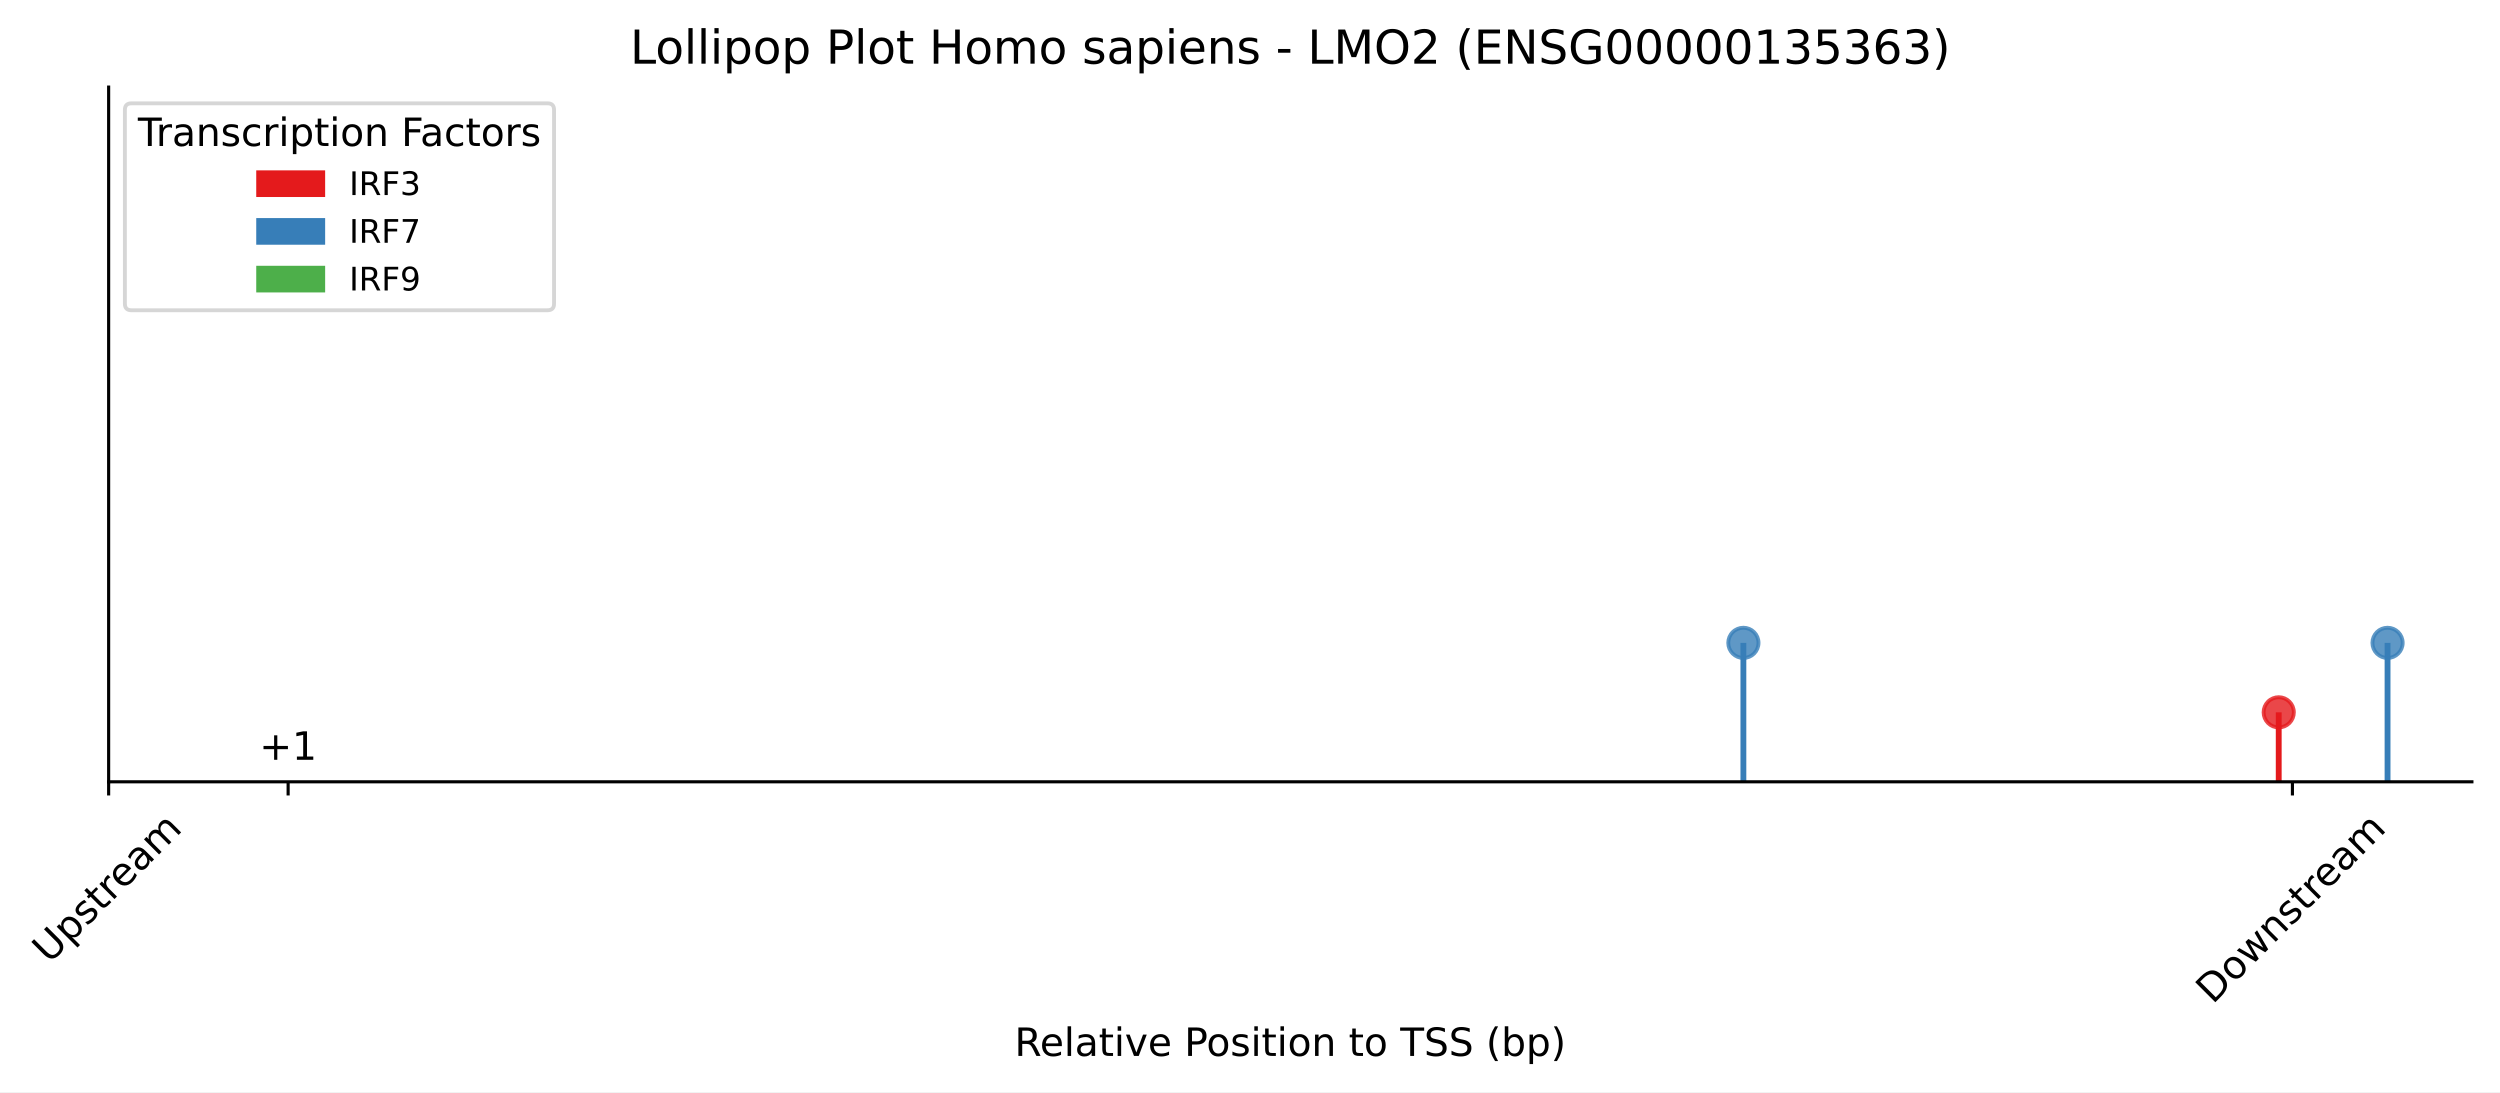
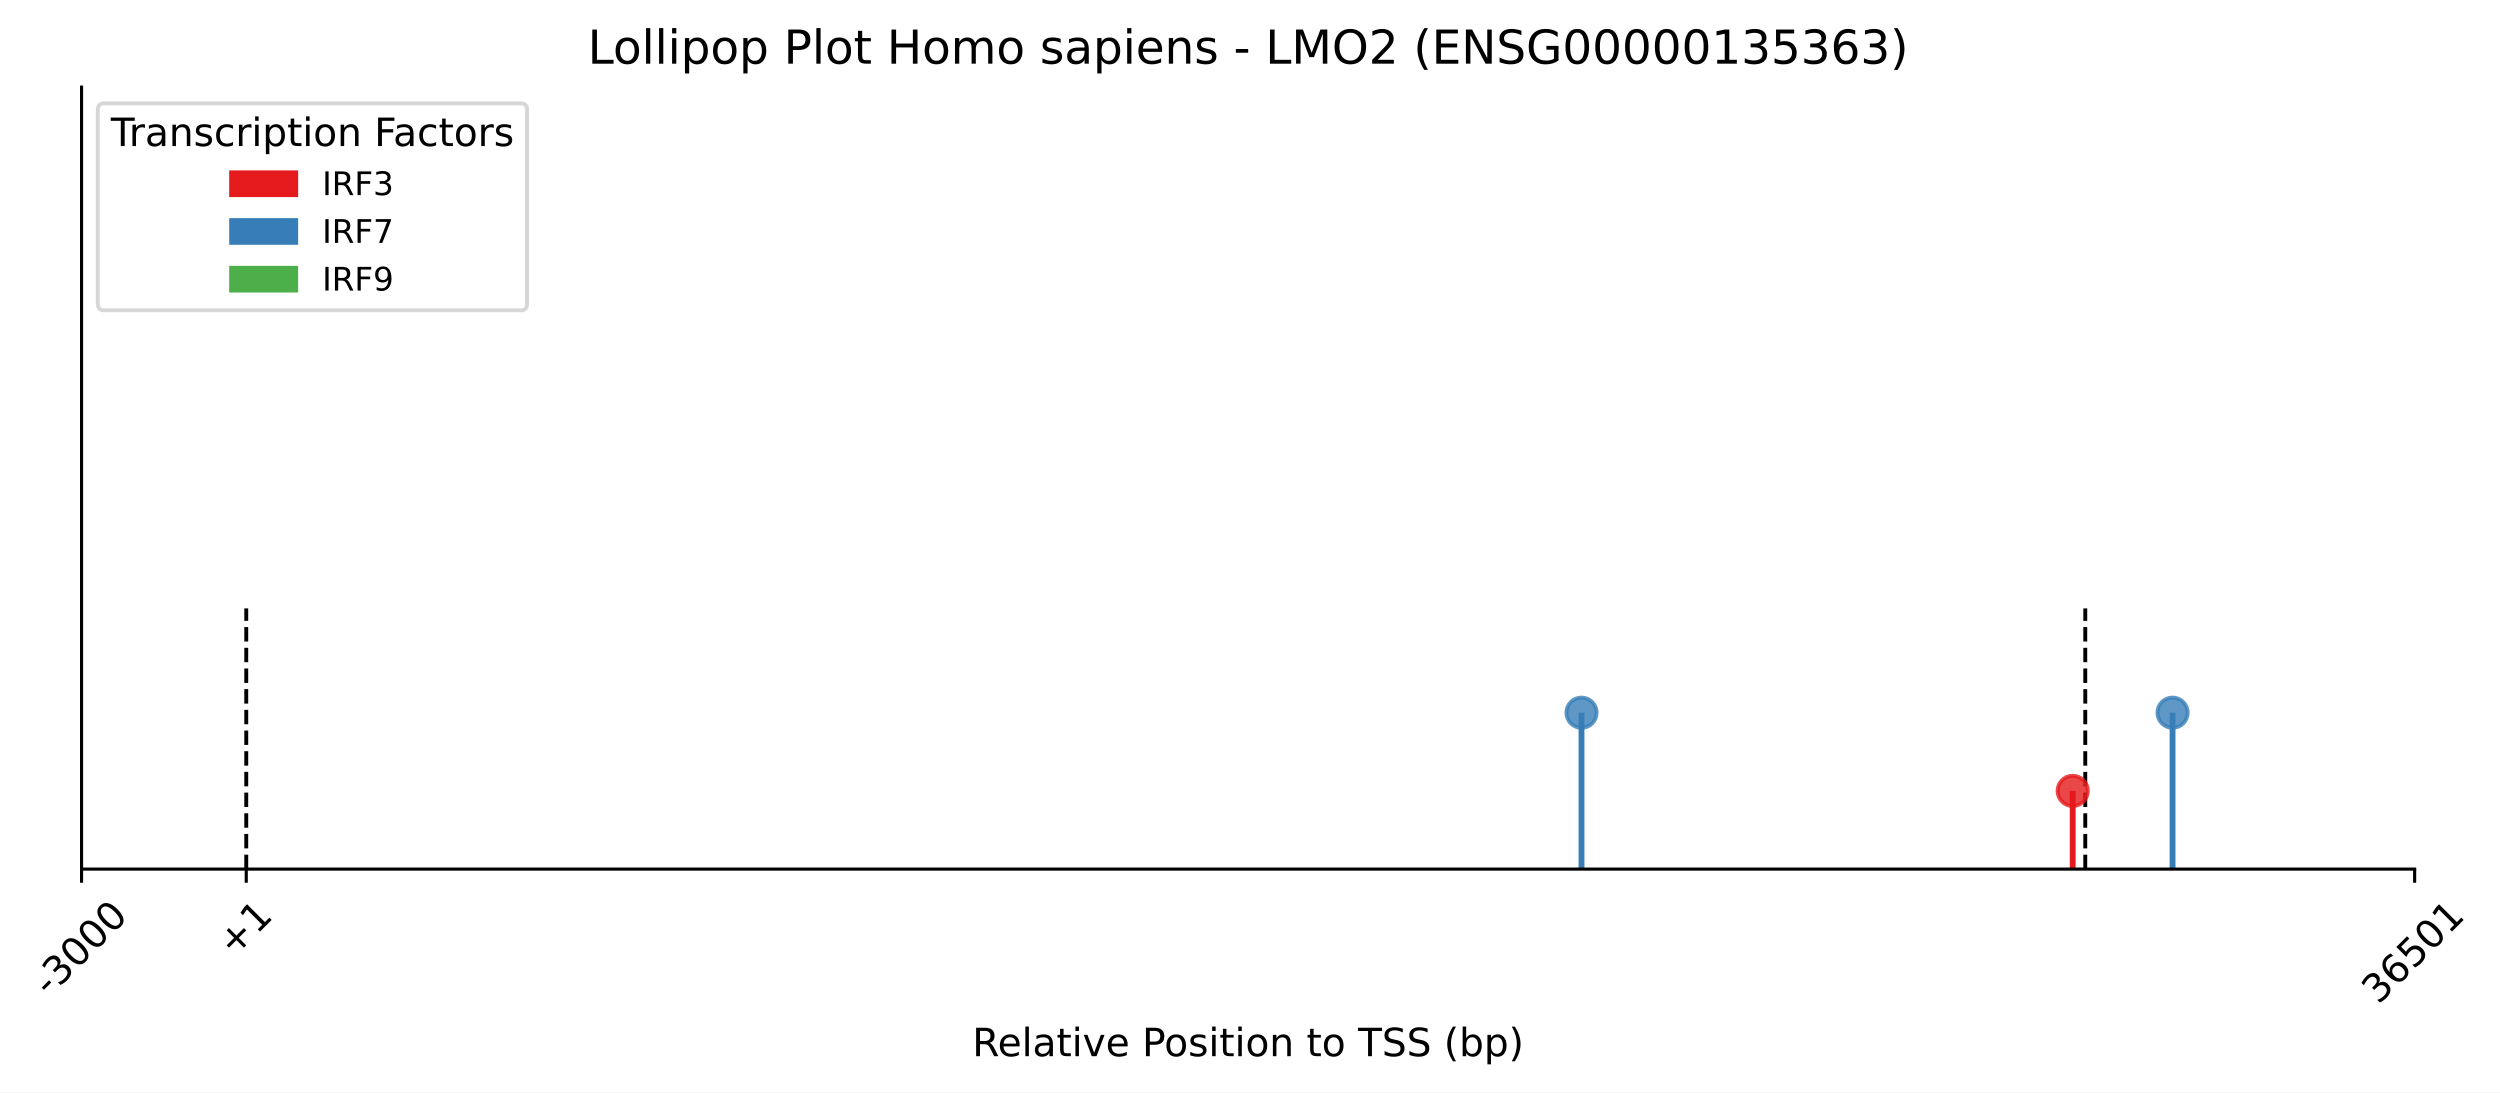
- <svg xmlns="http://www.w3.org/2000/svg" xmlns:xlink="http://www.w3.org/1999/xlink" width="640.663pt" height="279.88pt" viewBox="0 0 640.663 279.88" version="1.1">
+ <svg xmlns="http://www.w3.org/2000/svg" xmlns:xlink="http://www.w3.org/1999/xlink" width="640.479pt" height="279.87pt" viewBox="0 0 640.479 279.87" version="1.1">
  <defs>
    <style type="text/css">*{stroke-linejoin: round; stroke-linecap: butt}</style>
  </defs>
  <g id="figure_1">
    <g id="patch_1">
-       <path d="M 0 279.88  L 640.663 279.88  L 640.663 0  L 0 0  z " style="fill: #ffffff" />
+       <path d="M 0 279.87  L 640.479 279.87  L 640.479 0  L 0 0  z " style="fill: #ffffff" />
    </g>
    <g id="axes_1">
      <g id="patch_2">
-         <path d="M 27.841 200.348  L 633.463 200.348  L 633.463 22.318  L 27.841 22.318  z " style="fill: #ffffff" />
+         <path d="M 20.895 222.654  L 618.61 222.654  L 618.61 22.318  L 20.895 22.318  z " style="fill: #ffffff" />
      </g>
      <g id="matplotlib.axis_1">
        <g id="xtick_1">
          <g id="line2d_1">
            <defs>
-               <path id="m5d1a85215d" d="M 0 0  L 0 3.5  " style="stroke: #000000; stroke-width: 0.8" />
+               <path id="mcbcbaa28d2" d="M 0 0  L 0 3.5  " style="stroke: #000000; stroke-width: 0.8" />
            </defs>
            <g>
-               <use xlink:href="#m5d1a85215d" x="27.841" y="200.348" style="stroke: #000000; stroke-width: 0.8" />
+               <use xlink:href="#mcbcbaa28d2" x="20.895" y="222.654" style="stroke: #000000; stroke-width: 0.8" />
            </g>
          </g>
          <g id="text_1">
-             <g transform="translate(12.57291 247.1605) rotate(-45) scale(0.1 -0.1)">
+             <g transform="translate(12.57291 255.5738) rotate(-45) scale(0.1 -0.1)">
              <defs>
-                 <path id="DejaVuSans-55" d="M 556 4666  L 1191 4666  L 1191 1831  Q 1191 1081 1462 751  Q 1734 422 2344 422  Q 2950 422 3222 751  Q 3494 1081 3494 1831  L 3494 4666  L 4128 4666  L 4128 1753  Q 4128 841 3676 375  Q 3225 -91 2344 -91  Q 1459 -91 1007 375  Q 556 841 556 1753  L 556 4666  z " transform="scale(0.015625)" />
-                 <path id="DejaVuSans-70" d="M 1159 525  L 1159 -1331  L 581 -1331  L 581 3500  L 1159 3500  L 1159 2969  Q 1341 3281 1617 3432  Q 1894 3584 2278 3584  Q 2916 3584 3314 3078  Q 3713 2572 3713 1747  Q 3713 922 3314 415  Q 2916 -91 2278 -91  Q 1894 -91 1617 61  Q 1341 213 1159 525  z M 3116 1747  Q 3116 2381 2855 2742  Q 2594 3103 2138 3103  Q 1681 3103 1420 2742  Q 1159 2381 1159 1747  Q 1159 1113 1420 752  Q 1681 391 2138 391  Q 2594 391 2855 752  Q 3116 1113 3116 1747  z " transform="scale(0.015625)" />
-                 <path id="DejaVuSans-73" d="M 2834 3397  L 2834 2853  Q 2591 2978 2328 3040  Q 2066 3103 1784 3103  Q 1356 3103 1142 2972  Q 928 2841 928 2578  Q 928 2378 1081 2264  Q 1234 2150 1697 2047  L 1894 2003  Q 2506 1872 2764 1633  Q 3022 1394 3022 966  Q 3022 478 2636 193  Q 2250 -91 1575 -91  Q 1294 -91 989 -36  Q 684 19 347 128  L 347 722  Q 666 556 975 473  Q 1284 391 1588 391  Q 1994 391 2212 530  Q 2431 669 2431 922  Q 2431 1156 2273 1281  Q 2116 1406 1581 1522  L 1381 1569  Q 847 1681 609 1914  Q 372 2147 372 2553  Q 372 3047 722 3315  Q 1072 3584 1716 3584  Q 2034 3584 2315 3537  Q 2597 3491 2834 3397  z " transform="scale(0.015625)" />
-                 <path id="DejaVuSans-74" d="M 1172 4494  L 1172 3500  L 2356 3500  L 2356 3053  L 1172 3053  L 1172 1153  Q 1172 725 1289 603  Q 1406 481 1766 481  L 2356 481  L 2356 0  L 1766 0  Q 1100 0 847 248  Q 594 497 594 1153  L 594 3053  L 172 3053  L 172 3500  L 594 3500  L 594 4494  L 1172 4494  z " transform="scale(0.015625)" />
-                 <path id="DejaVuSans-72" d="M 2631 2963  Q 2534 3019 2420 3045  Q 2306 3072 2169 3072  Q 1681 3072 1420 2755  Q 1159 2438 1159 1844  L 1159 0  L 581 0  L 581 3500  L 1159 3500  L 1159 2956  Q 1341 3275 1631 3429  Q 1922 3584 2338 3584  Q 2397 3584 2469 3576  Q 2541 3569 2628 3553  L 2631 2963  z " transform="scale(0.015625)" />
-                 <path id="DejaVuSans-65" d="M 3597 1894  L 3597 1613  L 953 1613  Q 991 1019 1311 708  Q 1631 397 2203 397  Q 2534 397 2845 478  Q 3156 559 3463 722  L 3463 178  Q 3153 47 2828 -22  Q 2503 -91 2169 -91  Q 1331 -91 842 396  Q 353 884 353 1716  Q 353 2575 817 3079  Q 1281 3584 2069 3584  Q 2775 3584 3186 3129  Q 3597 2675 3597 1894  z M 3022 2063  Q 3016 2534 2758 2815  Q 2500 3097 2075 3097  Q 1594 3097 1305 2825  Q 1016 2553 972 2059  L 3022 2063  z " transform="scale(0.015625)" />
-                 <path id="DejaVuSans-61" d="M 2194 1759  Q 1497 1759 1228 1600  Q 959 1441 959 1056  Q 959 750 1161 570  Q 1363 391 1709 391  Q 2188 391 2477 730  Q 2766 1069 2766 1631  L 2766 1759  L 2194 1759  z M 3341 1997  L 3341 0  L 2766 0  L 2766 531  Q 2569 213 2275 61  Q 1981 -91 1556 -91  Q 1019 -91 701 211  Q 384 513 384 1019  Q 384 1609 779 1909  Q 1175 2209 1959 2209  L 2766 2209  L 2766 2266  Q 2766 2663 2505 2880  Q 2244 3097 1772 3097  Q 1472 3097 1187 3025  Q 903 2953 641 2809  L 641 3341  Q 956 3463 1253 3523  Q 1550 3584 1831 3584  Q 2591 3584 2966 3190  Q 3341 2797 3341 1997  z " transform="scale(0.015625)" />
-                 <path id="DejaVuSans-6d" d="M 3328 2828  Q 3544 3216 3844 3400  Q 4144 3584 4550 3584  Q 5097 3584 5394 3201  Q 5691 2819 5691 2113  L 5691 0  L 5113 0  L 5113 2094  Q 5113 2597 4934 2840  Q 4756 3084 4391 3084  Q 3944 3084 3684 2787  Q 3425 2491 3425 1978  L 3425 0  L 2847 0  L 2847 2094  Q 2847 2600 2669 2842  Q 2491 3084 2119 3084  Q 1678 3084 1418 2786  Q 1159 2488 1159 1978  L 1159 0  L 581 0  L 581 3500  L 1159 3500  L 1159 2956  Q 1356 3278 1631 3431  Q 1906 3584 2284 3584  Q 2666 3584 2933 3390  Q 3200 3197 3328 2828  z " transform="scale(0.015625)" />
+                 <path id="DejaVuSans-2d" d="M 313 2009  L 1997 2009  L 1997 1497  L 313 1497  L 313 2009  z " transform="scale(0.015625)" />
+                 <path id="DejaVuSans-33" d="M 2597 2516  Q 3050 2419 3304 2112  Q 3559 1806 3559 1356  Q 3559 666 3084 287  Q 2609 -91 1734 -91  Q 1441 -91 1130 -33  Q 819 25 488 141  L 488 750  Q 750 597 1062 519  Q 1375 441 1716 441  Q 2309 441 2620 675  Q 2931 909 2931 1356  Q 2931 1769 2642 2001  Q 2353 2234 1838 2234  L 1294 2234  L 1294 2753  L 1863 2753  Q 2328 2753 2575 2939  Q 2822 3125 2822 3475  Q 2822 3834 2567 4026  Q 2313 4219 1838 4219  Q 1578 4219 1281 4162  Q 984 4106 628 3988  L 628 4550  Q 988 4650 1302 4700  Q 1616 4750 1894 4750  Q 2613 4750 3031 4423  Q 3450 4097 3450 3541  Q 3450 3153 3228 2886  Q 3006 2619 2597 2516  z " transform="scale(0.015625)" />
+                 <path id="DejaVuSans-30" d="M 2034 4250  Q 1547 4250 1301 3770  Q 1056 3291 1056 2328  Q 1056 1369 1301 889  Q 1547 409 2034 409  Q 2525 409 2770 889  Q 3016 1369 3016 2328  Q 3016 3291 2770 3770  Q 2525 4250 2034 4250  z M 2034 4750  Q 2819 4750 3233 4129  Q 3647 3509 3647 2328  Q 3647 1150 3233 529  Q 2819 -91 2034 -91  Q 1250 -91 836 529  Q 422 1150 422 2328  Q 422 3509 836 4129  Q 1250 4750 2034 4750  z " transform="scale(0.015625)" />
              </defs>
-               <use xlink:href="#DejaVuSans-55" />
-               <use xlink:href="#DejaVuSans-70" x="73.193" />
-               <use xlink:href="#DejaVuSans-73" x="136.67" />
-               <use xlink:href="#DejaVuSans-74" x="188.77" />
-               <use xlink:href="#DejaVuSans-72" x="227.979" />
-               <use xlink:href="#DejaVuSans-65" x="266.842" />
-               <use xlink:href="#DejaVuSans-61" x="328.365" />
-               <use xlink:href="#DejaVuSans-6d" x="389.645" />
+               <use xlink:href="#DejaVuSans-2d" />
+               <use xlink:href="#DejaVuSans-33" x="36.084" />
+               <use xlink:href="#DejaVuSans-30" x="99.707" />
+               <use xlink:href="#DejaVuSans-30" x="163.33" />
+               <use xlink:href="#DejaVuSans-30" x="226.953" />
            </g>
          </g>
        </g>
        <g id="xtick_2">
          <g id="line2d_2">
            <g>
-               <use xlink:href="#m5d1a85215d" x="73.837" y="200.348" style="stroke: #000000; stroke-width: 0.8" />
+               <use xlink:href="#mcbcbaa28d2" x="63.086" y="222.654" style="stroke: #000000; stroke-width: 0.8" />
+             </g>
+           </g>
+           <g id="text_2">
+             <g transform="translate(59.82486 245.4511) rotate(-45) scale(0.1 -0.1)">
+               <defs>
+                 <path id="DejaVuSans-2b" d="M 2944 4013  L 2944 2272  L 4684 2272  L 4684 1741  L 2944 1741  L 2944 0  L 2419 0  L 2419 1741  L 678 1741  L 678 2272  L 2419 2272  L 2419 4013  L 2944 4013  z " transform="scale(0.015625)" />
+                 <path id="DejaVuSans-31" d="M 794 531  L 1825 531  L 1825 4091  L 703 3866  L 703 4441  L 1819 4666  L 2450 4666  L 2450 531  L 3481 531  L 3481 0  L 794 0  L 794 531  z " transform="scale(0.015625)" />
+               </defs>
+               <use xlink:href="#DejaVuSans-2b" />
+               <use xlink:href="#DejaVuSans-31" x="83.789" />
            </g>
          </g>
        </g>
        <g id="xtick_3">
          <g id="line2d_3">
            <g>
-               <use xlink:href="#m5d1a85215d" x="587.468" y="200.348" style="stroke: #000000; stroke-width: 0.8" />
-             </g>
-           </g>
-           <g id="text_2">
-             <g transform="translate(567.0135 257.5318) rotate(-45) scale(0.1 -0.1)">
+               <use xlink:href="#mcbcbaa28d2" x="618.61" y="222.654" style="stroke: #000000; stroke-width: 0.8" />
+             </g>
+           </g>
+           <g id="text_3">
+             <g transform="translate(609.3134 257.5216) rotate(-45) scale(0.1 -0.1)">
              <defs>
-                 <path id="DejaVuSans-44" d="M 1259 4147  L 1259 519  L 2022 519  Q 2988 519 3436 956  Q 3884 1394 3884 2338  Q 3884 3275 3436 3711  Q 2988 4147 2022 4147  L 1259 4147  z M 628 4666  L 1925 4666  Q 3281 4666 3915 4102  Q 4550 3538 4550 2338  Q 4550 1131 3912 565  Q 3275 0 1925 0  L 628 0  L 628 4666  z " transform="scale(0.015625)" />
-                 <path id="DejaVuSans-6f" d="M 1959 3097  Q 1497 3097 1228 2736  Q 959 2375 959 1747  Q 959 1119 1226 758  Q 1494 397 1959 397  Q 2419 397 2687 759  Q 2956 1122 2956 1747  Q 2956 2369 2687 2733  Q 2419 3097 1959 3097  z M 1959 3584  Q 2709 3584 3137 3096  Q 3566 2609 3566 1747  Q 3566 888 3137 398  Q 2709 -91 1959 -91  Q 1206 -91 779 398  Q 353 888 353 1747  Q 353 2609 779 3096  Q 1206 3584 1959 3584  z " transform="scale(0.015625)" />
-                 <path id="DejaVuSans-77" d="M 269 3500  L 844 3500  L 1563 769  L 2278 3500  L 2956 3500  L 3675 769  L 4391 3500  L 4966 3500  L 4050 0  L 3372 0  L 2619 2869  L 1863 0  L 1184 0  L 269 3500  z " transform="scale(0.015625)" />
-                 <path id="DejaVuSans-6e" d="M 3513 2113  L 3513 0  L 2938 0  L 2938 2094  Q 2938 2591 2744 2837  Q 2550 3084 2163 3084  Q 1697 3084 1428 2787  Q 1159 2491 1159 1978  L 1159 0  L 581 0  L 581 3500  L 1159 3500  L 1159 2956  Q 1366 3272 1645 3428  Q 1925 3584 2291 3584  Q 2894 3584 3203 3211  Q 3513 2838 3513 2113  z " transform="scale(0.015625)" />
+                 <path id="DejaVuSans-36" d="M 2113 2584  Q 1688 2584 1439 2293  Q 1191 2003 1191 1497  Q 1191 994 1439 701  Q 1688 409 2113 409  Q 2538 409 2786 701  Q 3034 994 3034 1497  Q 3034 2003 2786 2293  Q 2538 2584 2113 2584  z M 3366 4563  L 3366 3988  Q 3128 4100 2886 4159  Q 2644 4219 2406 4219  Q 1781 4219 1451 3797  Q 1122 3375 1075 2522  Q 1259 2794 1537 2939  Q 1816 3084 2150 3084  Q 2853 3084 3261 2657  Q 3669 2231 3669 1497  Q 3669 778 3244 343  Q 2819 -91 2113 -91  Q 1303 -91 875 529  Q 447 1150 447 2328  Q 447 3434 972 4092  Q 1497 4750 2381 4750  Q 2619 4750 2861 4703  Q 3103 4656 3366 4563  z " transform="scale(0.015625)" />
+                 <path id="DejaVuSans-35" d="M 691 4666  L 3169 4666  L 3169 4134  L 1269 4134  L 1269 2991  Q 1406 3038 1543 3061  Q 1681 3084 1819 3084  Q 2600 3084 3056 2656  Q 3513 2228 3513 1497  Q 3513 744 3044 326  Q 2575 -91 1722 -91  Q 1428 -91 1123 -41  Q 819 9 494 109  L 494 744  Q 775 591 1075 516  Q 1375 441 1709 441  Q 2250 441 2565 725  Q 2881 1009 2881 1497  Q 2881 1984 2565 2268  Q 2250 2553 1709 2553  Q 1456 2553 1204 2497  Q 953 2441 691 2322  L 691 4666  z " transform="scale(0.015625)" />
              </defs>
-               <use xlink:href="#DejaVuSans-44" />
-               <use xlink:href="#DejaVuSans-6f" x="77.002" />
-               <use xlink:href="#DejaVuSans-77" x="138.184" />
-               <use xlink:href="#DejaVuSans-6e" x="219.971" />
-               <use xlink:href="#DejaVuSans-73" x="283.35" />
-               <use xlink:href="#DejaVuSans-74" x="335.449" />
-               <use xlink:href="#DejaVuSans-72" x="374.658" />
-               <use xlink:href="#DejaVuSans-65" x="413.521" />
-               <use xlink:href="#DejaVuSans-61" x="475.045" />
-               <use xlink:href="#DejaVuSans-6d" x="536.324" />
-             </g>
-           </g>
-         </g>
-         <g id="text_3">
-           <g transform="translate(259.996 270.6008) scale(0.1 -0.1)">
+               <use xlink:href="#DejaVuSans-33" />
+               <use xlink:href="#DejaVuSans-36" x="63.623" />
+               <use xlink:href="#DejaVuSans-35" x="127.246" />
+               <use xlink:href="#DejaVuSans-30" x="190.869" />
+               <use xlink:href="#DejaVuSans-31" x="254.492" />
+             </g>
+           </g>
+         </g>
+         <g id="text_4">
+           <g transform="translate(249.0962 270.5906) scale(0.1 -0.1)">
            <defs>
              <path id="DejaVuSans-52" d="M 2841 2188  Q 3044 2119 3236 1894  Q 3428 1669 3622 1275  L 4263 0  L 3584 0  L 2988 1197  Q 2756 1666 2539 1819  Q 2322 1972 1947 1972  L 1259 1972  L 1259 0  L 628 0  L 628 4666  L 2053 4666  Q 2853 4666 3247 4331  Q 3641 3997 3641 3322  Q 3641 2881 3436 2590  Q 3231 2300 2841 2188  z M 1259 4147  L 1259 2491  L 2053 2491  Q 2509 2491 2742 2702  Q 2975 2913 2975 3322  Q 2975 3731 2742 3939  Q 2509 4147 2053 4147  L 1259 4147  z " transform="scale(0.015625)" />
+               <path id="DejaVuSans-65" d="M 3597 1894  L 3597 1613  L 953 1613  Q 991 1019 1311 708  Q 1631 397 2203 397  Q 2534 397 2845 478  Q 3156 559 3463 722  L 3463 178  Q 3153 47 2828 -22  Q 2503 -91 2169 -91  Q 1331 -91 842 396  Q 353 884 353 1716  Q 353 2575 817 3079  Q 1281 3584 2069 3584  Q 2775 3584 3186 3129  Q 3597 2675 3597 1894  z M 3022 2063  Q 3016 2534 2758 2815  Q 2500 3097 2075 3097  Q 1594 3097 1305 2825  Q 1016 2553 972 2059  L 3022 2063  z " transform="scale(0.015625)" />
              <path id="DejaVuSans-6c" d="M 603 4863  L 1178 4863  L 1178 0  L 603 0  L 603 4863  z " transform="scale(0.015625)" />
+               <path id="DejaVuSans-61" d="M 2194 1759  Q 1497 1759 1228 1600  Q 959 1441 959 1056  Q 959 750 1161 570  Q 1363 391 1709 391  Q 2188 391 2477 730  Q 2766 1069 2766 1631  L 2766 1759  L 2194 1759  z M 3341 1997  L 3341 0  L 2766 0  L 2766 531  Q 2569 213 2275 61  Q 1981 -91 1556 -91  Q 1019 -91 701 211  Q 384 513 384 1019  Q 384 1609 779 1909  Q 1175 2209 1959 2209  L 2766 2209  L 2766 2266  Q 2766 2663 2505 2880  Q 2244 3097 1772 3097  Q 1472 3097 1187 3025  Q 903 2953 641 2809  L 641 3341  Q 956 3463 1253 3523  Q 1550 3584 1831 3584  Q 2591 3584 2966 3190  Q 3341 2797 3341 1997  z " transform="scale(0.015625)" />
+               <path id="DejaVuSans-74" d="M 1172 4494  L 1172 3500  L 2356 3500  L 2356 3053  L 1172 3053  L 1172 1153  Q 1172 725 1289 603  Q 1406 481 1766 481  L 2356 481  L 2356 0  L 1766 0  Q 1100 0 847 248  Q 594 497 594 1153  L 594 3053  L 172 3053  L 172 3500  L 594 3500  L 594 4494  L 1172 4494  z " transform="scale(0.015625)" />
              <path id="DejaVuSans-69" d="M 603 3500  L 1178 3500  L 1178 0  L 603 0  L 603 3500  z M 603 4863  L 1178 4863  L 1178 4134  L 603 4134  L 603 4863  z " transform="scale(0.015625)" />
              <path id="DejaVuSans-76" d="M 191 3500  L 800 3500  L 1894 563  L 2988 3500  L 3597 3500  L 2284 0  L 1503 0  L 191 3500  z " transform="scale(0.015625)" />
              <path id="DejaVuSans-20" transform="scale(0.015625)" />
              <path id="DejaVuSans-50" d="M 1259 4147  L 1259 2394  L 2053 2394  Q 2494 2394 2734 2622  Q 2975 2850 2975 3272  Q 2975 3691 2734 3919  Q 2494 4147 2053 4147  L 1259 4147  z M 628 4666  L 2053 4666  Q 2838 4666 3239 4311  Q 3641 3956 3641 3272  Q 3641 2581 3239 2228  Q 2838 1875 2053 1875  L 1259 1875  L 1259 0  L 628 0  L 628 4666  z " transform="scale(0.015625)" />
+               <path id="DejaVuSans-6f" d="M 1959 3097  Q 1497 3097 1228 2736  Q 959 2375 959 1747  Q 959 1119 1226 758  Q 1494 397 1959 397  Q 2419 397 2687 759  Q 2956 1122 2956 1747  Q 2956 2369 2687 2733  Q 2419 3097 1959 3097  z M 1959 3584  Q 2709 3584 3137 3096  Q 3566 2609 3566 1747  Q 3566 888 3137 398  Q 2709 -91 1959 -91  Q 1206 -91 779 398  Q 353 888 353 1747  Q 353 2609 779 3096  Q 1206 3584 1959 3584  z " transform="scale(0.015625)" />
+               <path id="DejaVuSans-73" d="M 2834 3397  L 2834 2853  Q 2591 2978 2328 3040  Q 2066 3103 1784 3103  Q 1356 3103 1142 2972  Q 928 2841 928 2578  Q 928 2378 1081 2264  Q 1234 2150 1697 2047  L 1894 2003  Q 2506 1872 2764 1633  Q 3022 1394 3022 966  Q 3022 478 2636 193  Q 2250 -91 1575 -91  Q 1294 -91 989 -36  Q 684 19 347 128  L 347 722  Q 666 556 975 473  Q 1284 391 1588 391  Q 1994 391 2212 530  Q 2431 669 2431 922  Q 2431 1156 2273 1281  Q 2116 1406 1581 1522  L 1381 1569  Q 847 1681 609 1914  Q 372 2147 372 2553  Q 372 3047 722 3315  Q 1072 3584 1716 3584  Q 2034 3584 2315 3537  Q 2597 3491 2834 3397  z " transform="scale(0.015625)" />
+               <path id="DejaVuSans-6e" d="M 3513 2113  L 3513 0  L 2938 0  L 2938 2094  Q 2938 2591 2744 2837  Q 2550 3084 2163 3084  Q 1697 3084 1428 2787  Q 1159 2491 1159 1978  L 1159 0  L 581 0  L 581 3500  L 1159 3500  L 1159 2956  Q 1366 3272 1645 3428  Q 1925 3584 2291 3584  Q 2894 3584 3203 3211  Q 3513 2838 3513 2113  z " transform="scale(0.015625)" />
              <path id="DejaVuSans-54" d="M -19 4666  L 3928 4666  L 3928 4134  L 2272 4134  L 2272 0  L 1638 0  L 1638 4134  L -19 4134  L -19 4666  z " transform="scale(0.015625)" />
              <path id="DejaVuSans-53" d="M 3425 4513  L 3425 3897  Q 3066 4069 2747 4153  Q 2428 4238 2131 4238  Q 1616 4238 1336 4038  Q 1056 3838 1056 3469  Q 1056 3159 1242 3001  Q 1428 2844 1947 2747  L 2328 2669  Q 3034 2534 3370 2195  Q 3706 1856 3706 1288  Q 3706 609 3251 259  Q 2797 -91 1919 -91  Q 1588 -91 1214 -16  Q 841 59 441 206  L 441 856  Q 825 641 1194 531  Q 1563 422 1919 422  Q 2459 422 2753 634  Q 3047 847 3047 1241  Q 3047 1584 2836 1778  Q 2625 1972 2144 2069  L 1759 2144  Q 1053 2284 737 2584  Q 422 2884 422 3419  Q 422 4038 858 4394  Q 1294 4750 2059 4750  Q 2388 4750 2728 4690  Q 3069 4631 3425 4513  z " transform="scale(0.015625)" />
              <path id="DejaVuSans-28" d="M 1984 4856  Q 1566 4138 1362 3434  Q 1159 2731 1159 2009  Q 1159 1288 1364 580  Q 1569 -128 1984 -844  L 1484 -844  Q 1016 -109 783 600  Q 550 1309 550 2009  Q 550 2706 781 3412  Q 1013 4119 1484 4856  L 1984 4856  z " transform="scale(0.015625)" />
              <path id="DejaVuSans-62" d="M 3116 1747  Q 3116 2381 2855 2742  Q 2594 3103 2138 3103  Q 1681 3103 1420 2742  Q 1159 2381 1159 1747  Q 1159 1113 1420 752  Q 1681 391 2138 391  Q 2594 391 2855 752  Q 3116 1113 3116 1747  z M 1159 2969  Q 1341 3281 1617 3432  Q 1894 3584 2278 3584  Q 2916 3584 3314 3078  Q 3713 2572 3713 1747  Q 3713 922 3314 415  Q 2916 -91 2278 -91  Q 1894 -91 1617 61  Q 1341 213 1159 525  L 1159 0  L 581 0  L 581 4863  L 1159 4863  L 1159 2969  z " transform="scale(0.015625)" />
+               <path id="DejaVuSans-70" d="M 1159 525  L 1159 -1331  L 581 -1331  L 581 3500  L 1159 3500  L 1159 2969  Q 1341 3281 1617 3432  Q 1894 3584 2278 3584  Q 2916 3584 3314 3078  Q 3713 2572 3713 1747  Q 3713 922 3314 415  Q 2916 -91 2278 -91  Q 1894 -91 1617 61  Q 1341 213 1159 525  z M 3116 1747  Q 3116 2381 2855 2742  Q 2594 3103 2138 3103  Q 1681 3103 1420 2742  Q 1159 2381 1159 1747  Q 1159 1113 1420 752  Q 1681 391 2138 391  Q 2594 391 2855 752  Q 3116 1113 3116 1747  z " transform="scale(0.015625)" />
              <path id="DejaVuSans-29" d="M 513 4856  L 1013 4856  Q 1481 4119 1714 3412  Q 1947 2706 1947 2009  Q 1947 1309 1714 600  Q 1481 -109 1013 -844  L 513 -844  Q 928 -128 1133 580  Q 1338 1288 1338 2009  Q 1338 2731 1133 3434  Q 928 4138 513 4856  z " transform="scale(0.015625)" />
            </defs>
            <use xlink:href="#DejaVuSans-52" />
            <use xlink:href="#DejaVuSans-65" x="64.982" />
            <use xlink:href="#DejaVuSans-6c" x="126.506" />
            <use xlink:href="#DejaVuSans-61" x="154.289" />
            <use xlink:href="#DejaVuSans-74" x="215.568" />
            <use xlink:href="#DejaVuSans-69" x="254.777" />
            <use xlink:href="#DejaVuSans-76" x="282.561" />
            <use xlink:href="#DejaVuSans-65" x="341.74" />
            <use xlink:href="#DejaVuSans-20" x="403.264" />
            <use xlink:href="#DejaVuSans-50" x="435.051" />
            <use xlink:href="#DejaVuSans-6f" x="491.729" />
            <use xlink:href="#DejaVuSans-73" x="552.91" />
            <use xlink:href="#DejaVuSans-69" x="605.01" />
            <use xlink:href="#DejaVuSans-74" x="632.793" />
            <use xlink:href="#DejaVuSans-69" x="672.002" />
            <use xlink:href="#DejaVuSans-6f" x="699.785" />
            <use xlink:href="#DejaVuSans-6e" x="760.967" />
            <use xlink:href="#DejaVuSans-20" x="824.346" />
            <use xlink:href="#DejaVuSans-74" x="856.133" />
            <use xlink:href="#DejaVuSans-6f" x="895.342" />
            <use xlink:href="#DejaVuSans-20" x="956.523" />
            <use xlink:href="#DejaVuSans-54" x="988.311" />
            <use xlink:href="#DejaVuSans-53" x="1049.395" />
            <use xlink:href="#DejaVuSans-53" x="1112.871" />
            <use xlink:href="#DejaVuSans-20" x="1176.348" />
            <use xlink:href="#DejaVuSans-28" x="1208.135" />
            <use xlink:href="#DejaVuSans-62" x="1247.148" />
            <use xlink:href="#DejaVuSans-70" x="1310.625" />
            <use xlink:href="#DejaVuSans-29" x="1374.102" />
          </g>
        </g>
      </g>
      <g id="matplotlib.axis_2" />
      <g id="LineCollection_1">
-         <path d="M 583.957 200.348  L 583.957 182.545  " clip-path="url(#p836dba4eb5)" style="fill: none; stroke: #e41a1c; stroke-width: 1.5" />
+         <path d="M 531.008 222.654  L 531.008 202.62  " clip-path="url(#pa0a84ae57e)" style="fill: none; stroke: #e41a1c; stroke-width: 1.5" />
      </g>
      <g id="LineCollection_2">
-         <path d="M 446.768 200.348  L 446.768 164.742  " clip-path="url(#p836dba4eb5)" style="fill: none; stroke: #377eb8; stroke-width: 1.5" />
+         <path d="M 405.167 222.654  L 405.167 182.587  " clip-path="url(#pa0a84ae57e)" style="fill: none; stroke: #377eb8; stroke-width: 1.5" />
      </g>
      <g id="LineCollection_3">
-         <path d="M 611.845 200.348  L 611.845 164.742  " clip-path="url(#p836dba4eb5)" style="fill: none; stroke: #377eb8; stroke-width: 1.5" />
+         <path d="M 556.589 222.654  L 556.589 182.587  " clip-path="url(#pa0a84ae57e)" style="fill: none; stroke: #377eb8; stroke-width: 1.5" />
+       </g>
+       <g id="line2d_4">
+         <path d="M 63.086 222.654  L 63.086 155.875  " clip-path="url(#pa0a84ae57e)" style="fill: none; stroke-dasharray: 3.7,1.6; stroke-dashoffset: 0; stroke: #000000" />
+       </g>
+       <g id="line2d_5">
+         <path d="M 534.228 222.654  L 534.228 155.875  " clip-path="url(#pa0a84ae57e)" style="fill: none; stroke-dasharray: 3.7,1.6; stroke-dashoffset: 0; stroke: #000000" />
      </g>
      <g id="patch_3">
-         <path d="M 27.841 200.348  L 27.841 22.318  " style="fill: none; stroke: #000000; stroke-width: 0.8; stroke-linejoin: miter; stroke-linecap: square" />
+         <path d="M 20.895 222.654  L 20.895 22.318  " style="fill: none; stroke: #000000; stroke-width: 0.8; stroke-linejoin: miter; stroke-linecap: square" />
      </g>
      <g id="patch_4">
-         <path d="M 27.841 200.348  L 633.463 200.348  " style="fill: none; stroke: #000000; stroke-width: 0.8; stroke-linejoin: miter; stroke-linecap: square" />
+         <path d="M 20.895 222.654  L 618.61 222.654  " style="fill: none; stroke: #000000; stroke-width: 0.8; stroke-linejoin: miter; stroke-linecap: square" />
      </g>
      <g id="PathCollection_1">
        <defs>
-           <path id="C0_0_5bdc4b764f" d="M 0 3.873  C 1.027 3.873 2.012 3.465 2.739 2.739  C 3.465 2.012 3.873 1.027 3.873 -0  C 3.873 -1.027 3.465 -2.012 2.739 -2.739  C 2.012 -3.465 1.027 -3.873 0 -3.873  C -1.027 -3.873 -2.012 -3.465 -2.739 -2.739  C -3.465 -2.012 -3.873 -1.027 -3.873 0  C -3.873 1.027 -3.465 2.012 -2.739 2.739  C -2.012 3.465 -1.027 3.873 0 3.873  z " />
+           <path id="C0_0_fe7e0fadda" d="M 0 3.873  C 1.027 3.873 2.012 3.465 2.739 2.739  C 3.465 2.012 3.873 1.027 3.873 -0  C 3.873 -1.027 3.465 -2.012 2.739 -2.739  C 2.012 -3.465 1.027 -3.873 0 -3.873  C -1.027 -3.873 -2.012 -3.465 -2.739 -2.739  C -3.465 -2.012 -3.873 -1.027 -3.873 0  C -3.873 1.027 -3.465 2.012 -2.739 2.739  C -2.012 3.465 -1.027 3.873 0 3.873  z " />
        </defs>
-         <g clip-path="url(#p836dba4eb5)">
-           <use xlink:href="#C0_0_5bdc4b764f" x="583.957" y="182.545" style="fill: #e41a1c; fill-opacity: 0.8; stroke: #e41a1c; stroke-opacity: 0.8" />
-         </g>
-         <g clip-path="url(#p836dba4eb5)">
-           <use xlink:href="#C0_0_5bdc4b764f" x="446.768" y="164.742" style="fill: #377eb8; fill-opacity: 0.8; stroke: #377eb8; stroke-opacity: 0.8" />
-         </g>
-         <g clip-path="url(#p836dba4eb5)">
-           <use xlink:href="#C0_0_5bdc4b764f" x="611.845" y="164.742" style="fill: #377eb8; fill-opacity: 0.8; stroke: #377eb8; stroke-opacity: 0.8" />
-         </g>
-       </g>
-       <g id="text_4">
-         <g transform="translate(66.46577 194.7079) scale(0.1 -0.1)">
-           <defs>
-             <path id="DejaVuSans-2b" d="M 2944 4013  L 2944 2272  L 4684 2272  L 4684 1741  L 2944 1741  L 2944 0  L 2419 0  L 2419 1741  L 678 1741  L 678 2272  L 2419 2272  L 2419 4013  L 2944 4013  z " transform="scale(0.015625)" />
-             <path id="DejaVuSans-31" d="M 794 531  L 1825 531  L 1825 4091  L 703 3866  L 703 4441  L 1819 4666  L 2450 4666  L 2450 531  L 3481 531  L 3481 0  L 794 0  L 794 531  z " transform="scale(0.015625)" />
-           </defs>
-           <use xlink:href="#DejaVuSans-2b" />
-           <use xlink:href="#DejaVuSans-31" x="83.789" />
+         <g clip-path="url(#pa0a84ae57e)">
+           <use xlink:href="#C0_0_fe7e0fadda" x="531.008" y="202.62" style="fill: #e41a1c; fill-opacity: 0.8; stroke: #e41a1c; stroke-opacity: 0.8" />
+         </g>
+         <g clip-path="url(#pa0a84ae57e)">
+           <use xlink:href="#C0_0_fe7e0fadda" x="405.167" y="182.587" style="fill: #377eb8; fill-opacity: 0.8; stroke: #377eb8; stroke-opacity: 0.8" />
+         </g>
+         <g clip-path="url(#pa0a84ae57e)">
+           <use xlink:href="#C0_0_fe7e0fadda" x="556.589" y="182.587" style="fill: #377eb8; fill-opacity: 0.8; stroke: #377eb8; stroke-opacity: 0.8" />
        </g>
      </g>
      <g id="text_5">
-         <g transform="translate(161.4682 16.31812) scale(0.12 -0.12)">
+         <g transform="translate(150.5684 16.31812) scale(0.12 -0.12)">
          <defs>
            <path id="DejaVuSans-4c" d="M 628 4666  L 1259 4666  L 1259 531  L 3531 531  L 3531 0  L 628 0  L 628 4666  z " transform="scale(0.015625)" />
            <path id="DejaVuSans-48" d="M 628 4666  L 1259 4666  L 1259 2753  L 3553 2753  L 3553 4666  L 4184 4666  L 4184 0  L 3553 0  L 3553 2222  L 1259 2222  L 1259 0  L 628 0  L 628 4666  z " transform="scale(0.015625)" />
-             <path id="DejaVuSans-2d" d="M 313 2009  L 1997 2009  L 1997 1497  L 313 1497  L 313 2009  z " transform="scale(0.015625)" />
+             <path id="DejaVuSans-6d" d="M 3328 2828  Q 3544 3216 3844 3400  Q 4144 3584 4550 3584  Q 5097 3584 5394 3201  Q 5691 2819 5691 2113  L 5691 0  L 5113 0  L 5113 2094  Q 5113 2597 4934 2840  Q 4756 3084 4391 3084  Q 3944 3084 3684 2787  Q 3425 2491 3425 1978  L 3425 0  L 2847 0  L 2847 2094  Q 2847 2600 2669 2842  Q 2491 3084 2119 3084  Q 1678 3084 1418 2786  Q 1159 2488 1159 1978  L 1159 0  L 581 0  L 581 3500  L 1159 3500  L 1159 2956  Q 1356 3278 1631 3431  Q 1906 3584 2284 3584  Q 2666 3584 2933 3390  Q 3200 3197 3328 2828  z " transform="scale(0.015625)" />
            <path id="DejaVuSans-4d" d="M 628 4666  L 1569 4666  L 2759 1491  L 3956 4666  L 4897 4666  L 4897 0  L 4281 0  L 4281 4097  L 3078 897  L 2444 897  L 1241 4097  L 1241 0  L 628 0  L 628 4666  z " transform="scale(0.015625)" />
            <path id="DejaVuSans-4f" d="M 2522 4238  Q 1834 4238 1429 3725  Q 1025 3213 1025 2328  Q 1025 1447 1429 934  Q 1834 422 2522 422  Q 3209 422 3611 934  Q 4013 1447 4013 2328  Q 4013 3213 3611 3725  Q 3209 4238 2522 4238  z M 2522 4750  Q 3503 4750 4090 4092  Q 4678 3434 4678 2328  Q 4678 1225 4090 567  Q 3503 -91 2522 -91  Q 1538 -91 948 565  Q 359 1222 359 2328  Q 359 3434 948 4092  Q 1538 4750 2522 4750  z " transform="scale(0.015625)" />
            <path id="DejaVuSans-32" d="M 1228 531  L 3431 531  L 3431 0  L 469 0  L 469 531  Q 828 903 1448 1529  Q 2069 2156 2228 2338  Q 2531 2678 2651 2914  Q 2772 3150 2772 3378  Q 2772 3750 2511 3984  Q 2250 4219 1831 4219  Q 1534 4219 1204 4116  Q 875 4013 500 3803  L 500 4441  Q 881 4594 1212 4672  Q 1544 4750 1819 4750  Q 2544 4750 2975 4387  Q 3406 4025 3406 3419  Q 3406 3131 3298 2873  Q 3191 2616 2906 2266  Q 2828 2175 2409 1742  Q 1991 1309 1228 531  z " transform="scale(0.015625)" />
            <path id="DejaVuSans-45" d="M 628 4666  L 3578 4666  L 3578 4134  L 1259 4134  L 1259 2753  L 3481 2753  L 3481 2222  L 1259 2222  L 1259 531  L 3634 531  L 3634 0  L 628 0  L 628 4666  z " transform="scale(0.015625)" />
            <path id="DejaVuSans-4e" d="M 628 4666  L 1478 4666  L 3547 763  L 3547 4666  L 4159 4666  L 4159 0  L 3309 0  L 1241 3903  L 1241 0  L 628 0  L 628 4666  z " transform="scale(0.015625)" />
            <path id="DejaVuSans-47" d="M 3809 666  L 3809 1919  L 2778 1919  L 2778 2438  L 4434 2438  L 4434 434  Q 4069 175 3628 42  Q 3188 -91 2688 -91  Q 1594 -91 976 548  Q 359 1188 359 2328  Q 359 3472 976 4111  Q 1594 4750 2688 4750  Q 3144 4750 3555 4637  Q 3966 4525 4313 4306  L 4313 3634  Q 3963 3931 3569 4081  Q 3175 4231 2741 4231  Q 1884 4231 1454 3753  Q 1025 3275 1025 2328  Q 1025 1384 1454 906  Q 1884 428 2741 428  Q 3075 428 3337 486  Q 3600 544 3809 666  z " transform="scale(0.015625)" />
-             <path id="DejaVuSans-30" d="M 2034 4250  Q 1547 4250 1301 3770  Q 1056 3291 1056 2328  Q 1056 1369 1301 889  Q 1547 409 2034 409  Q 2525 409 2770 889  Q 3016 1369 3016 2328  Q 3016 3291 2770 3770  Q 2525 4250 2034 4250  z M 2034 4750  Q 2819 4750 3233 4129  Q 3647 3509 3647 2328  Q 3647 1150 3233 529  Q 2819 -91 2034 -91  Q 1250 -91 836 529  Q 422 1150 422 2328  Q 422 3509 836 4129  Q 1250 4750 2034 4750  z " transform="scale(0.015625)" />
-             <path id="DejaVuSans-33" d="M 2597 2516  Q 3050 2419 3304 2112  Q 3559 1806 3559 1356  Q 3559 666 3084 287  Q 2609 -91 1734 -91  Q 1441 -91 1130 -33  Q 819 25 488 141  L 488 750  Q 750 597 1062 519  Q 1375 441 1716 441  Q 2309 441 2620 675  Q 2931 909 2931 1356  Q 2931 1769 2642 2001  Q 2353 2234 1838 2234  L 1294 2234  L 1294 2753  L 1863 2753  Q 2328 2753 2575 2939  Q 2822 3125 2822 3475  Q 2822 3834 2567 4026  Q 2313 4219 1838 4219  Q 1578 4219 1281 4162  Q 984 4106 628 3988  L 628 4550  Q 988 4650 1302 4700  Q 1616 4750 1894 4750  Q 2613 4750 3031 4423  Q 3450 4097 3450 3541  Q 3450 3153 3228 2886  Q 3006 2619 2597 2516  z " transform="scale(0.015625)" />
-             <path id="DejaVuSans-35" d="M 691 4666  L 3169 4666  L 3169 4134  L 1269 4134  L 1269 2991  Q 1406 3038 1543 3061  Q 1681 3084 1819 3084  Q 2600 3084 3056 2656  Q 3513 2228 3513 1497  Q 3513 744 3044 326  Q 2575 -91 1722 -91  Q 1428 -91 1123 -41  Q 819 9 494 109  L 494 744  Q 775 591 1075 516  Q 1375 441 1709 441  Q 2250 441 2565 725  Q 2881 1009 2881 1497  Q 2881 1984 2565 2268  Q 2250 2553 1709 2553  Q 1456 2553 1204 2497  Q 953 2441 691 2322  L 691 4666  z " transform="scale(0.015625)" />
-             <path id="DejaVuSans-36" d="M 2113 2584  Q 1688 2584 1439 2293  Q 1191 2003 1191 1497  Q 1191 994 1439 701  Q 1688 409 2113 409  Q 2538 409 2786 701  Q 3034 994 3034 1497  Q 3034 2003 2786 2293  Q 2538 2584 2113 2584  z M 3366 4563  L 3366 3988  Q 3128 4100 2886 4159  Q 2644 4219 2406 4219  Q 1781 4219 1451 3797  Q 1122 3375 1075 2522  Q 1259 2794 1537 2939  Q 1816 3084 2150 3084  Q 2853 3084 3261 2657  Q 3669 2231 3669 1497  Q 3669 778 3244 343  Q 2819 -91 2113 -91  Q 1303 -91 875 529  Q 447 1150 447 2328  Q 447 3434 972 4092  Q 1497 4750 2381 4750  Q 2619 4750 2861 4703  Q 3103 4656 3366 4563  z " transform="scale(0.015625)" />
          </defs>
          <use xlink:href="#DejaVuSans-4c" />
          <use xlink:href="#DejaVuSans-6f" x="53.963" />
          <use xlink:href="#DejaVuSans-6c" x="115.145" />
          <use xlink:href="#DejaVuSans-6c" x="142.928" />
          <use xlink:href="#DejaVuSans-69" x="170.711" />
          <use xlink:href="#DejaVuSans-70" x="198.494" />
          <use xlink:href="#DejaVuSans-6f" x="261.971" />
          <use xlink:href="#DejaVuSans-70" x="323.152" />
          <use xlink:href="#DejaVuSans-20" x="386.629" />
          <use xlink:href="#DejaVuSans-50" x="418.416" />
          <use xlink:href="#DejaVuSans-6c" x="478.719" />
          <use xlink:href="#DejaVuSans-6f" x="506.502" />
          <use xlink:href="#DejaVuSans-74" x="567.684" />
          <use xlink:href="#DejaVuSans-20" x="606.893" />
          <use xlink:href="#DejaVuSans-48" x="638.68" />
          <use xlink:href="#DejaVuSans-6f" x="713.875" />
          <use xlink:href="#DejaVuSans-6d" x="775.057" />
          <use xlink:href="#DejaVuSans-6f" x="872.469" />
          <use xlink:href="#DejaVuSans-20" x="933.65" />
          <use xlink:href="#DejaVuSans-73" x="965.438" />
          <use xlink:href="#DejaVuSans-61" x="1017.537" />
          <use xlink:href="#DejaVuSans-70" x="1078.816" />
          <use xlink:href="#DejaVuSans-69" x="1142.293" />
          <use xlink:href="#DejaVuSans-65" x="1170.076" />
          <use xlink:href="#DejaVuSans-6e" x="1231.6" />
          <use xlink:href="#DejaVuSans-73" x="1294.979" />
          <use xlink:href="#DejaVuSans-20" x="1347.078" />
          <use xlink:href="#DejaVuSans-2d" x="1378.865" />
          <use xlink:href="#DejaVuSans-20" x="1414.949" />
          <use xlink:href="#DejaVuSans-4c" x="1446.736" />
          <use xlink:href="#DejaVuSans-4d" x="1502.449" />
          <use xlink:href="#DejaVuSans-4f" x="1588.729" />
          <use xlink:href="#DejaVuSans-32" x="1667.439" />
          <use xlink:href="#DejaVuSans-20" x="1731.062" />
          <use xlink:href="#DejaVuSans-28" x="1762.85" />
          <use xlink:href="#DejaVuSans-45" x="1801.863" />
          <use xlink:href="#DejaVuSans-4e" x="1865.047" />
          <use xlink:href="#DejaVuSans-53" x="1939.852" />
          <use xlink:href="#DejaVuSans-47" x="2003.328" />
          <use xlink:href="#DejaVuSans-30" x="2080.818" />
          <use xlink:href="#DejaVuSans-30" x="2144.441" />
          <use xlink:href="#DejaVuSans-30" x="2208.064" />
          <use xlink:href="#DejaVuSans-30" x="2271.688" />
          <use xlink:href="#DejaVuSans-30" x="2335.311" />
          <use xlink:href="#DejaVuSans-31" x="2398.934" />
          <use xlink:href="#DejaVuSans-33" x="2462.557" />
          <use xlink:href="#DejaVuSans-35" x="2526.18" />
          <use xlink:href="#DejaVuSans-33" x="2589.803" />
          <use xlink:href="#DejaVuSans-36" x="2653.426" />
          <use xlink:href="#DejaVuSans-33" x="2717.049" />
          <use xlink:href="#DejaVuSans-29" x="2780.672" />
        </g>
      </g>
      <g id="legend_1">
        <g id="patch_5">
-           <path d="M 33.672 79.506  L 140.317 79.506  Q 141.983 79.506 141.983 77.84  L 141.983 28.149  Q 141.983 26.483 140.317 26.483  L 33.672 26.483  Q 32.006 26.483 32.006 28.149  L 32.006 77.84  Q 32.006 79.506 33.672 79.506  z " style="fill: #ffffff; opacity: 0.8; stroke: #cccccc; stroke-linejoin: miter" />
+           <path d="M 26.726 79.506  L 133.371 79.506  Q 135.037 79.506 135.037 77.84  L 135.037 28.149  Q 135.037 26.483 133.371 26.483  L 26.726 26.483  Q 25.06 26.483 25.06 28.149  L 25.06 77.84  Q 25.06 79.506 26.726 79.506  z " style="fill: #ffffff; opacity: 0.8; stroke: #cccccc; stroke-linejoin: miter" />
        </g>
        <g id="text_6">
-           <g transform="translate(35.33844 37.41356) scale(0.1 -0.1)">
-             <defs>
+           <g transform="translate(28.39222 37.41356) scale(0.1 -0.1)">
+             <defs>
+               <path id="DejaVuSans-72" d="M 2631 2963  Q 2534 3019 2420 3045  Q 2306 3072 2169 3072  Q 1681 3072 1420 2755  Q 1159 2438 1159 1844  L 1159 0  L 581 0  L 581 3500  L 1159 3500  L 1159 2956  Q 1341 3275 1631 3429  Q 1922 3584 2338 3584  Q 2397 3584 2469 3576  Q 2541 3569 2628 3553  L 2631 2963  z " transform="scale(0.015625)" />
              <path id="DejaVuSans-63" d="M 3122 3366  L 3122 2828  Q 2878 2963 2633 3030  Q 2388 3097 2138 3097  Q 1578 3097 1268 2742  Q 959 2388 959 1747  Q 959 1106 1268 751  Q 1578 397 2138 397  Q 2388 397 2633 464  Q 2878 531 3122 666  L 3122 134  Q 2881 22 2623 -34  Q 2366 -91 2075 -91  Q 1284 -91 818 406  Q 353 903 353 1747  Q 353 2603 823 3093  Q 1294 3584 2113 3584  Q 2378 3584 2631 3529  Q 2884 3475 3122 3366  z " transform="scale(0.015625)" />
              <path id="DejaVuSans-46" d="M 628 4666  L 3309 4666  L 3309 4134  L 1259 4134  L 1259 2759  L 3109 2759  L 3109 2228  L 1259 2228  L 1259 0  L 628 0  L 628 4666  z " transform="scale(0.015625)" />
            </defs>
            <use xlink:href="#DejaVuSans-54" />
            <use xlink:href="#DejaVuSans-72" x="46.334" />
            <use xlink:href="#DejaVuSans-61" x="87.447" />
            <use xlink:href="#DejaVuSans-6e" x="148.727" />
            <use xlink:href="#DejaVuSans-73" x="212.105" />
            <use xlink:href="#DejaVuSans-63" x="264.205" />
            <use xlink:href="#DejaVuSans-72" x="319.186" />
            <use xlink:href="#DejaVuSans-69" x="360.299" />
            <use xlink:href="#DejaVuSans-70" x="388.082" />
            <use xlink:href="#DejaVuSans-74" x="451.559" />
            <use xlink:href="#DejaVuSans-69" x="490.768" />
            <use xlink:href="#DejaVuSans-6f" x="518.551" />
            <use xlink:href="#DejaVuSans-6e" x="579.732" />
            <use xlink:href="#DejaVuSans-20" x="643.111" />
            <use xlink:href="#DejaVuSans-46" x="674.898" />
            <use xlink:href="#DejaVuSans-61" x="723.293" />
            <use xlink:href="#DejaVuSans-63" x="784.572" />
            <use xlink:href="#DejaVuSans-74" x="839.553" />
            <use xlink:href="#DejaVuSans-6f" x="878.762" />
            <use xlink:href="#DejaVuSans-72" x="939.943" />
            <use xlink:href="#DejaVuSans-73" x="981.057" />
          </g>
        </g>
        <g id="patch_6">
-           <path d="M 66.164 49.988  L 82.824 49.988  L 82.824 44.157  L 66.164 44.157  z " style="fill: #e41a1c; stroke: #e41a1c; stroke-linejoin: miter" />
+           <path d="M 59.218 49.988  L 75.878 49.988  L 75.878 44.157  L 59.218 44.157  z " style="fill: #e41a1c; stroke: #e41a1c; stroke-linejoin: miter" />
        </g>
        <g id="text_7">
-           <g transform="translate(89.48848 49.98775) scale(0.0833 -0.0833)">
+           <g transform="translate(82.54227 49.98775) scale(0.0833 -0.0833)">
            <defs>
              <path id="DejaVuSans-49" d="M 628 4666  L 1259 4666  L 1259 0  L 628 0  L 628 4666  z " transform="scale(0.015625)" />
            </defs>
            <use xlink:href="#DejaVuSans-49" />
            <use xlink:href="#DejaVuSans-52" x="29.492" />
            <use xlink:href="#DejaVuSans-46" x="98.975" />
            <use xlink:href="#DejaVuSans-33" x="156.494" />
          </g>
        </g>
        <g id="patch_7">
-           <path d="M 66.164 62.215  L 82.824 62.215  L 82.824 56.384  L 66.164 56.384  z " style="fill: #377eb8; stroke: #377eb8; stroke-linejoin: miter" />
+           <path d="M 59.218 62.215  L 75.878 62.215  L 75.878 56.384  L 59.218 56.384  z " style="fill: #377eb8; stroke: #377eb8; stroke-linejoin: miter" />
        </g>
        <g id="text_8">
-           <g transform="translate(89.48848 62.21463) scale(0.0833 -0.0833)">
+           <g transform="translate(82.54227 62.21463) scale(0.0833 -0.0833)">
            <defs>
              <path id="DejaVuSans-37" d="M 525 4666  L 3525 4666  L 3525 4397  L 1831 0  L 1172 0  L 2766 4134  L 525 4134  L 525 4666  z " transform="scale(0.015625)" />
            </defs>
            <use xlink:href="#DejaVuSans-49" />
            <use xlink:href="#DejaVuSans-52" x="29.492" />
            <use xlink:href="#DejaVuSans-46" x="98.975" />
            <use xlink:href="#DejaVuSans-37" x="156.494" />
          </g>
        </g>
        <g id="patch_8">
-           <path d="M 66.164 74.442  L 82.824 74.442  L 82.824 68.611  L 66.164 68.611  z " style="fill: #4daf4a; stroke: #4daf4a; stroke-linejoin: miter" />
+           <path d="M 59.218 74.442  L 75.878 74.442  L 75.878 68.611  L 59.218 68.611  z " style="fill: #4daf4a; stroke: #4daf4a; stroke-linejoin: miter" />
        </g>
        <g id="text_9">
-           <g transform="translate(89.48848 74.44151) scale(0.0833 -0.0833)">
+           <g transform="translate(82.54227 74.44151) scale(0.0833 -0.0833)">
            <defs>
              <path id="DejaVuSans-39" d="M 703 97  L 703 672  Q 941 559 1184 500  Q 1428 441 1663 441  Q 2288 441 2617 861  Q 2947 1281 2994 2138  Q 2813 1869 2534 1725  Q 2256 1581 1919 1581  Q 1219 1581 811 2004  Q 403 2428 403 3163  Q 403 3881 828 4315  Q 1253 4750 1959 4750  Q 2769 4750 3195 4129  Q 3622 3509 3622 2328  Q 3622 1225 3098 567  Q 2575 -91 1691 -91  Q 1453 -91 1209 -44  Q 966 3 703 97  z M 1959 2075  Q 2384 2075 2632 2365  Q 2881 2656 2881 3163  Q 2881 3666 2632 3958  Q 2384 4250 1959 4250  Q 1534 4250 1286 3958  Q 1038 3666 1038 3163  Q 1038 2656 1286 2365  Q 1534 2075 1959 2075  z " transform="scale(0.015625)" />
            </defs>
            <use xlink:href="#DejaVuSans-49" />
            <use xlink:href="#DejaVuSans-52" x="29.492" />
            <use xlink:href="#DejaVuSans-46" x="98.975" />
            <use xlink:href="#DejaVuSans-39" x="156.494" />
          </g>
        </g>
      </g>
    </g>
  </g>
  <defs>
-     <clipPath id="p836dba4eb5">
-       <rect x="27.841" y="22.318" width="605.622" height="178.03" />
+     <clipPath id="pa0a84ae57e">
+       <rect x="20.895" y="22.318" width="597.714" height="200.336" />
    </clipPath>
  </defs>
</svg>
